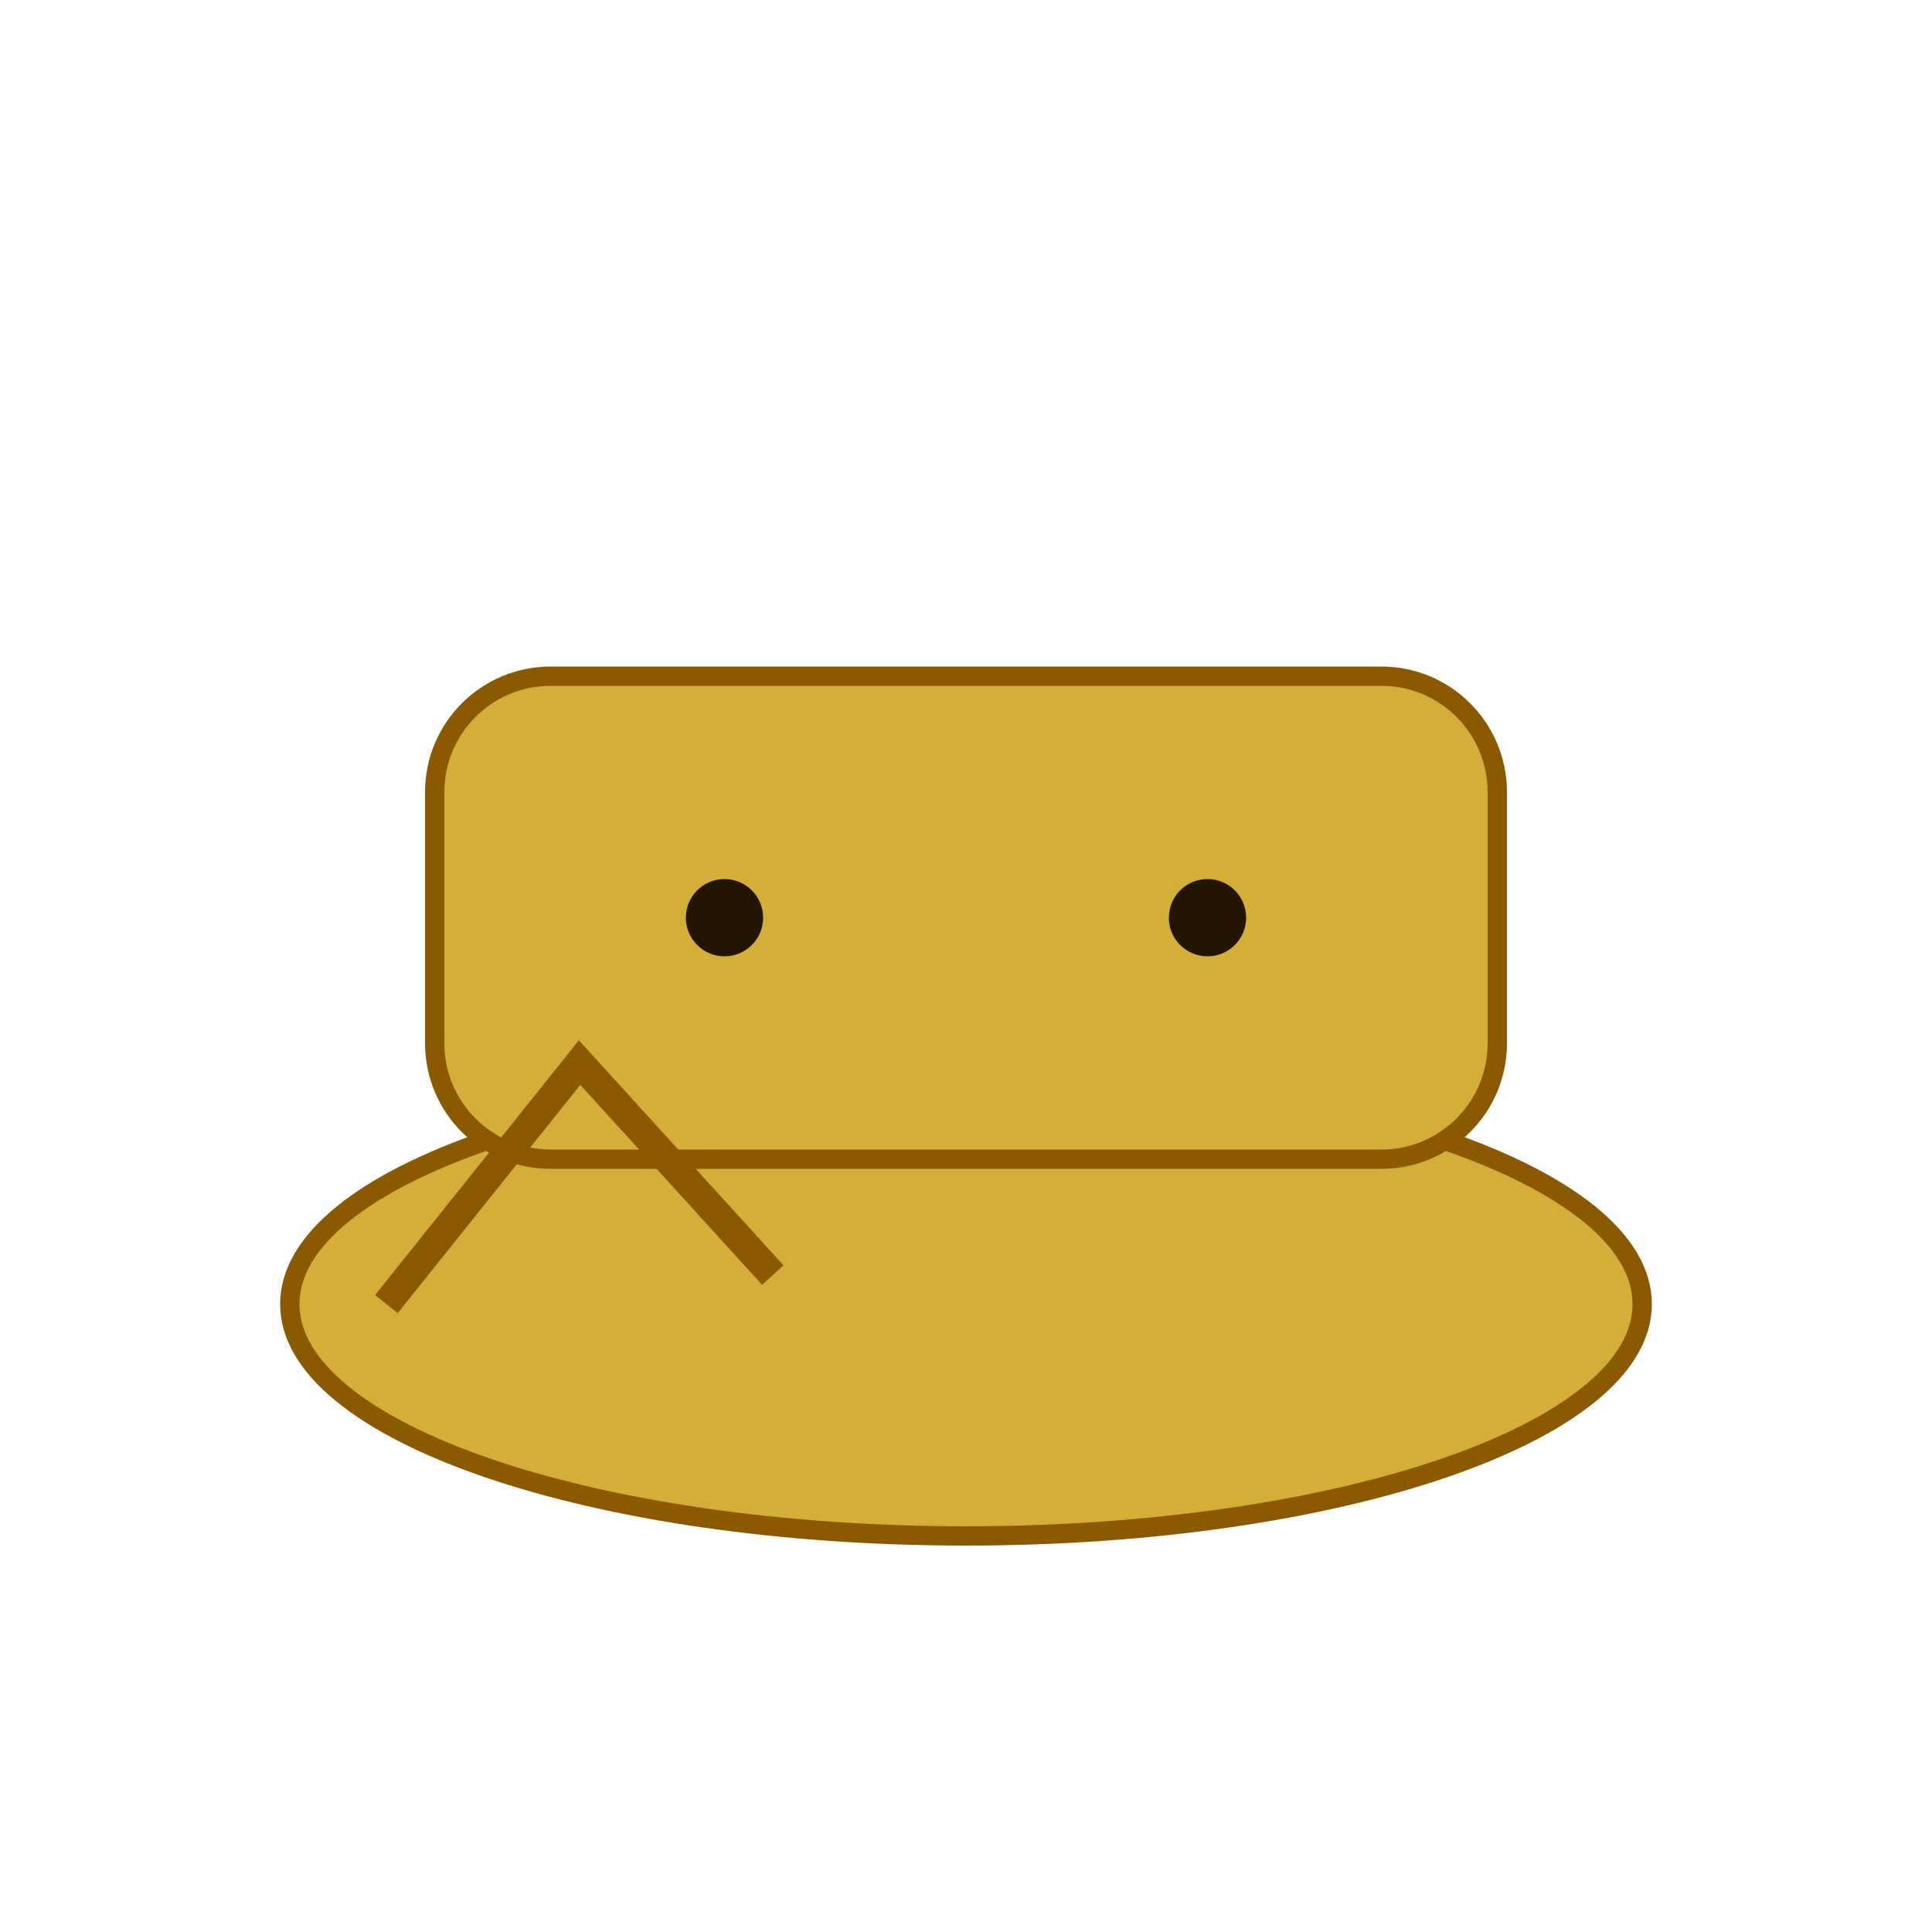
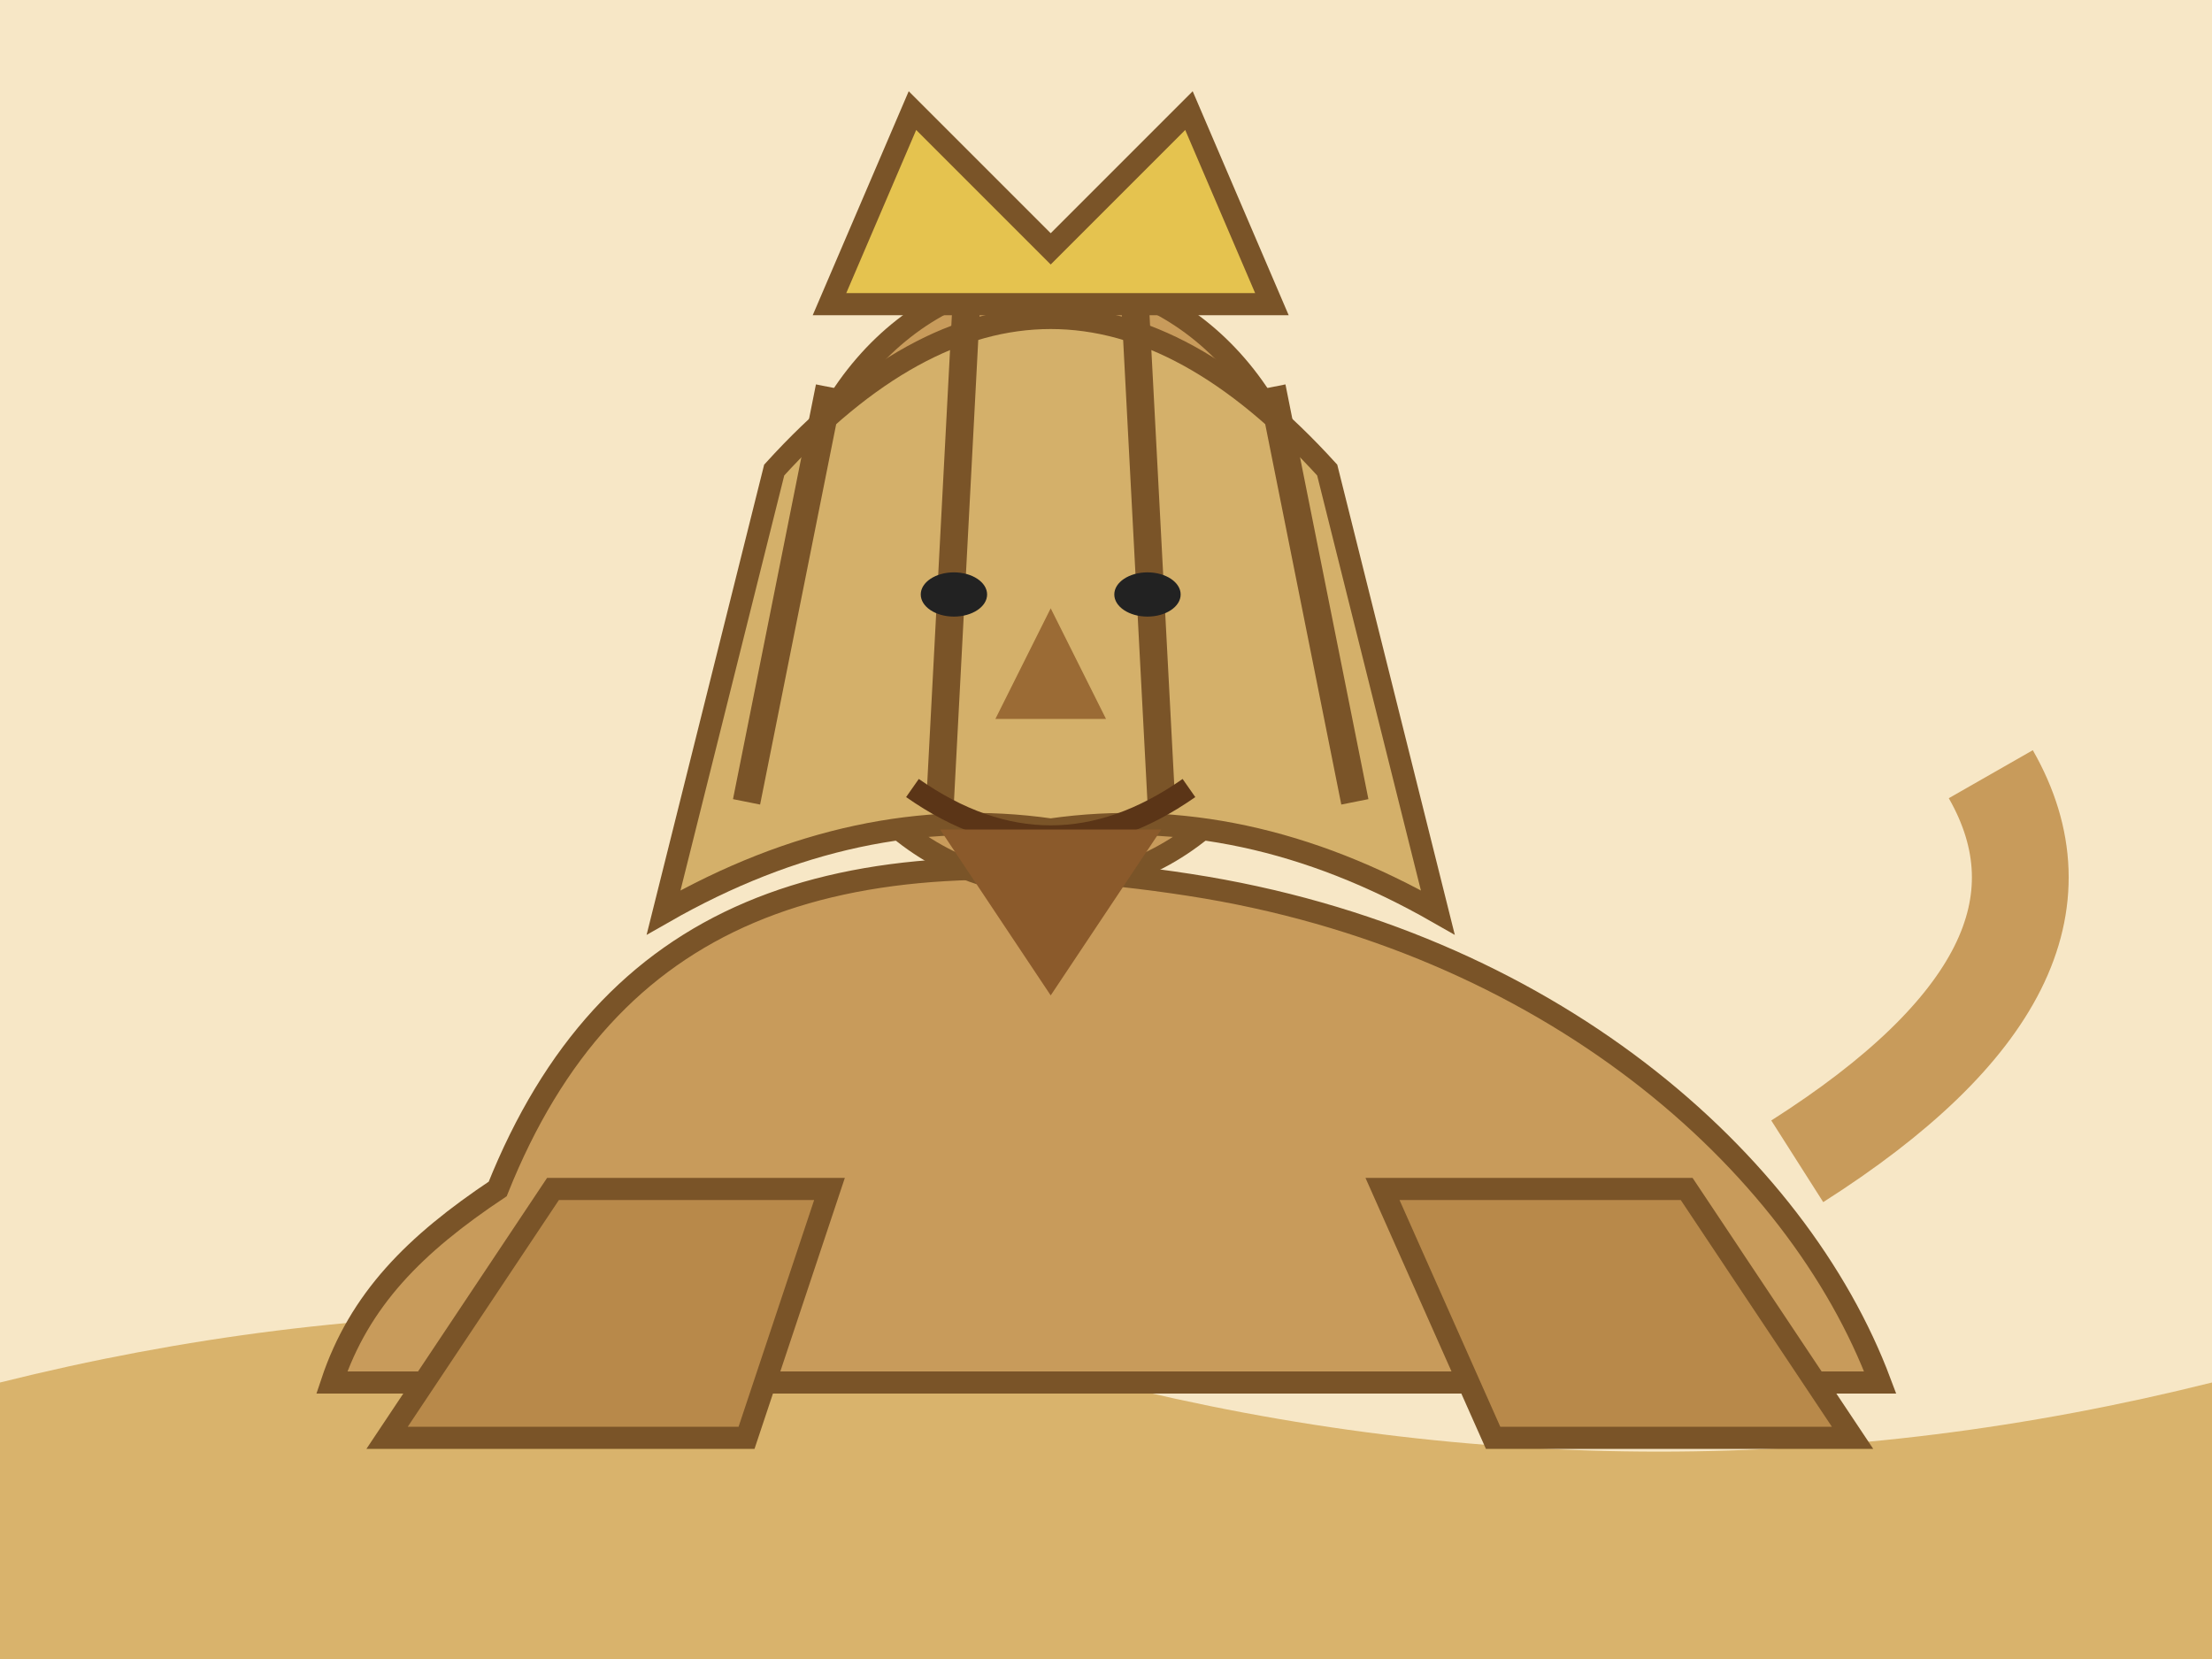
- <svg xmlns="http://www.w3.org/2000/svg" width="400" height="400" viewBox="0 0 200 200">
-   <g fill="#d4af37" stroke="#8b5a00" stroke-width="2">
-     <ellipse cx="100" cy="135" rx="70" ry="24" />
-     <rect x="45" y="70" width="110" height="50" rx="12" />
-   </g>
-   <g fill="#241500">
-     <circle cx="75" cy="95" r="4" />
-     <circle cx="125" cy="95" r="4" />
-   </g>
-   <g stroke="#8b5a00" stroke-width="3" fill="none">
-     <path d="M40 135 L60 110 L80 132" />
-   </g>
+ <svg xmlns="http://www.w3.org/2000/svg" viewBox="0 0 800 600">
+   <rect width="800" height="600" fill="#f7e7c6" />
+   <path d="M0 500 Q200 450 400 500 T800 500 V600 H0Z" fill="#d9b36c" />
+   <path d="     M180 430     C220 330 300 300 430 320     C560 340 650 420 680 500     L120 500     C130 470 150 450 180 430Z" fill="#c89b5b" stroke="#7a5428" stroke-width="8" />
+   <path d="M200 430 L140 520 H270 L300 430Z" fill="#b8894a" stroke="#7a5428" stroke-width="8" />
+   <path d="M500 430 L540 520 H670 L610 430Z" fill="#b8894a" stroke="#7a5428" stroke-width="8" />
+   <ellipse cx="380" cy="210" rx="95" ry="110" fill="#c89b5b" stroke="#7a5428" stroke-width="8" />
+   <path d="     M280 170     Q380 60 480 170     L520 330     Q450 290 380 300     Q310 290 240 330     Z" fill="#d4b06a" stroke="#7a5428" stroke-width="8" />
+   <path d="M300 140 L270 290 M350 100 L340 290 M410 100 L420 290 M460 140 L490 290" stroke="#7a5428" stroke-width="10" />
+   <ellipse cx="345" cy="215" rx="12" ry="8" fill="#222" />
+   <ellipse cx="415" cy="215" rx="12" ry="8" fill="#222" />
+   <path d="M380 220 L360 260 L400 260Z" fill="#9b6b35" />
+   <path d="M330 285 Q380 320 430 285" fill="none" stroke="#5b3517" stroke-width="8" />
+   <path d="M340 300 L380 360 L420 300" fill="#8b5a2b" />
+   <path d="     M300 110 L330 40 L380 90 L430 40 L460 110Z" fill="#e5c34f" stroke="#7a5428" stroke-width="8" />
+   <path d="M650 420 Q760 350 720 280" fill="none" stroke="#c89b5b" stroke-width="35" />
</svg>
